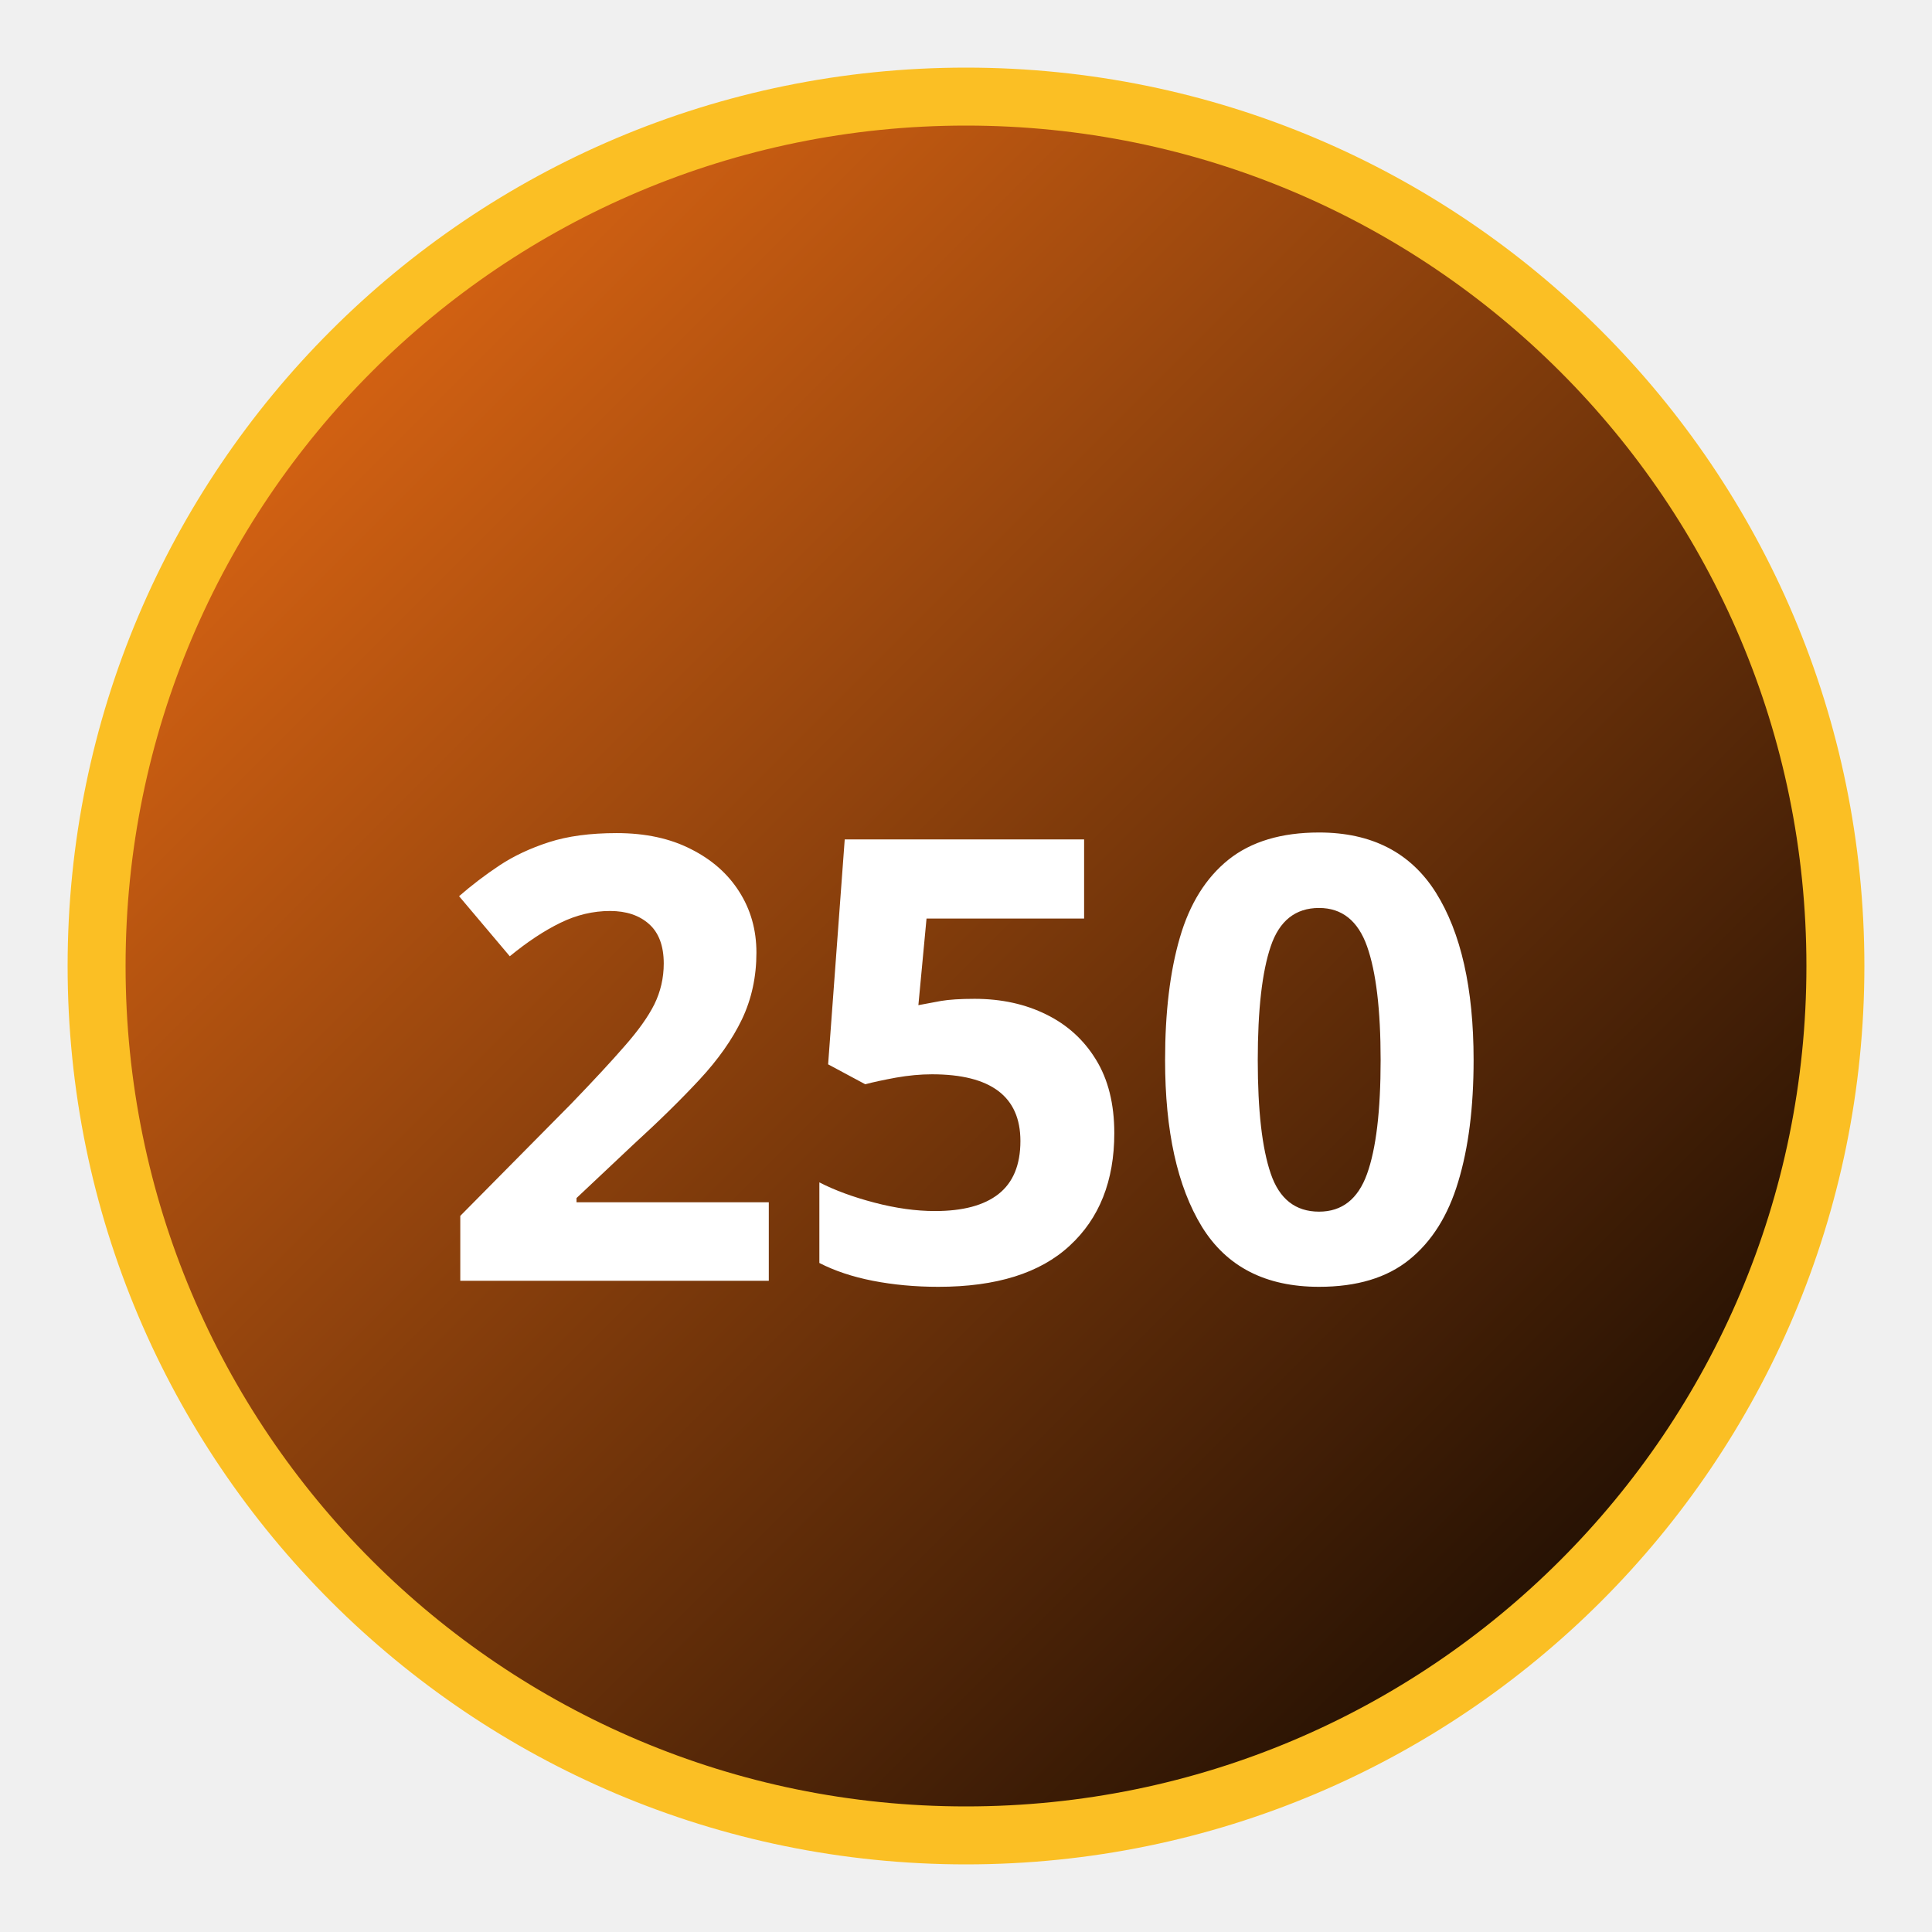
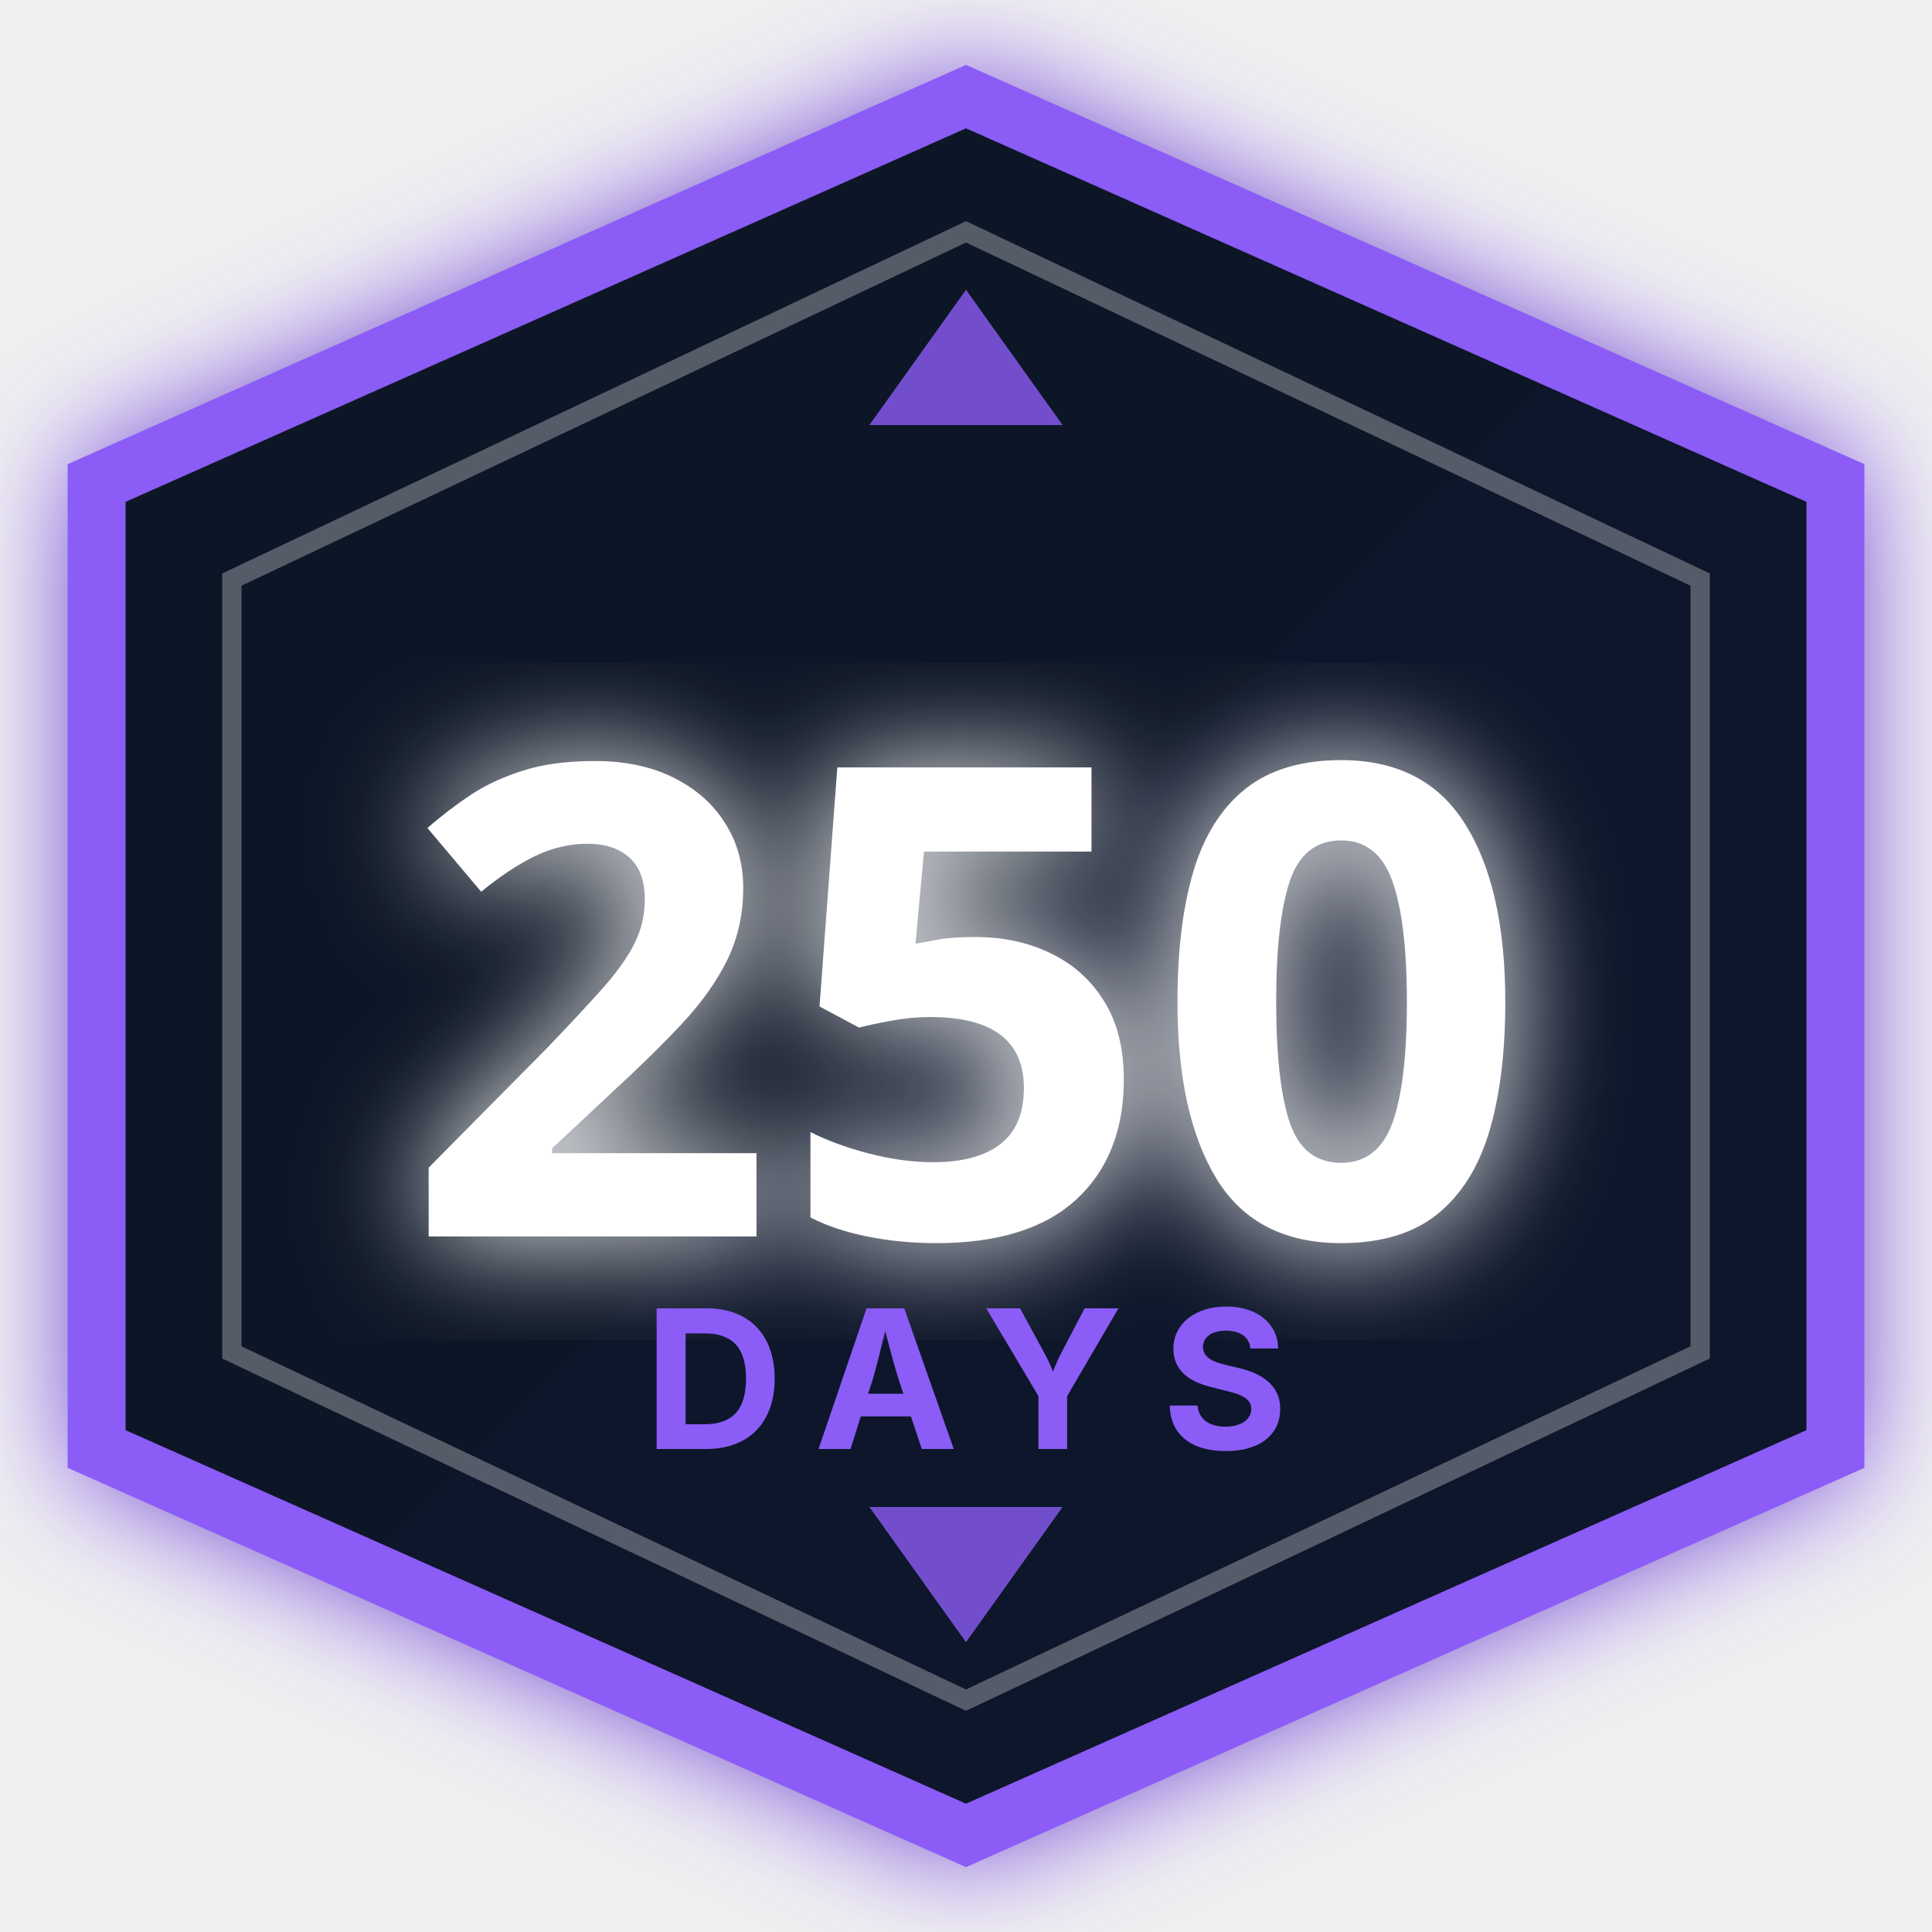
<svg xmlns="http://www.w3.org/2000/svg" viewBox="0 0 100 100">
  <defs>
-     <linearGradient id="grad" x1="0%" y1="0%" x2="100%" y2="100%">
-       <stop offset="0%" style="stop-color:#f97316;stop-opacity:1" />
-       <stop offset="100%" style="stop-color:#000000;stop-opacity:1" />
+     <filter id="glow" x="-20%" y="-20%" width="140%" height="140%">
+       <feGaussianBlur stdDeviation="3" result="blur" />
+       <feMerge>
+         <feMergeNode in="blur" />
+         <feMergeNode in="SourceGraphic" />
+       </feMerge>
+     </filter>
+     <linearGradient id="bg" x1="0%" y1="0%" x2="100%" y2="100%">
+       <stop offset="0%" stop-color="#111827" />
+       <stop offset="100%" stop-color="#0f172a" />
    </linearGradient>
  </defs>
-   <circle cx="50" cy="50" r="45" fill="url(#grad)" stroke="#fbbf24" stroke-width="3" />
-   <text x="50" y="55" font-family="sans-serif" font-size="32" font-weight="bold" fill="#ffffff" text-anchor="middle" dominant-baseline="middle">250</text>
+   <polygon points="50,5 95,25 95,75 50,95 5,75 5,25" fill="url(#bg)" stroke="#8b5cf6" stroke-width="3" filter="url(#glow)" />
+   <polygon points="50,12 88,30 88,70 50,88 12,70 12,30" fill="none" stroke="#ffffff" stroke-width="1" opacity="0.3" />
+   <polygon points="50,15 55,22 45,22" fill="#8b5cf6" opacity="0.8" />
+   <polygon points="50,85 55,78 45,78" fill="#8b5cf6" opacity="0.8" />
+   <text x="50" y="52" font-family="Impact, 'Arial Black', sans-serif" font-size="34" font-weight="900" fill="#ffffff" text-anchor="middle" dominant-baseline="middle" filter="url(#glow)">250</text>
+   <text x="50" y="75" font-family="system-ui, -apple-system, sans-serif" font-size="10" font-weight="bold" fill="#8b5cf6" text-anchor="middle" letter-spacing="2">DAYS</text>
</svg>
